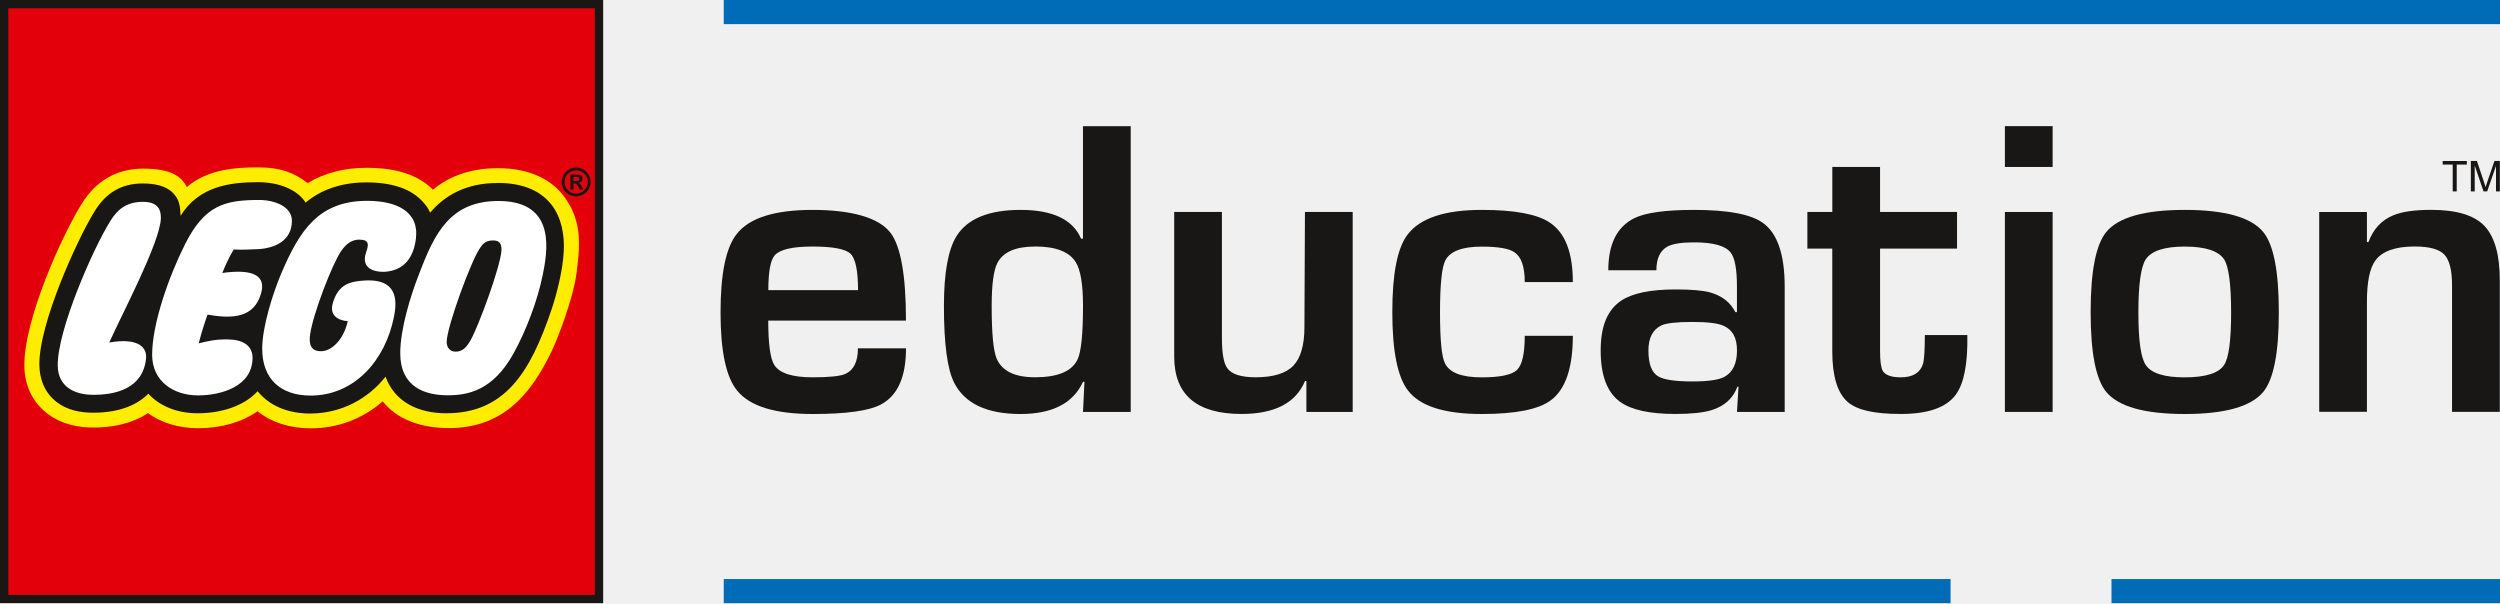
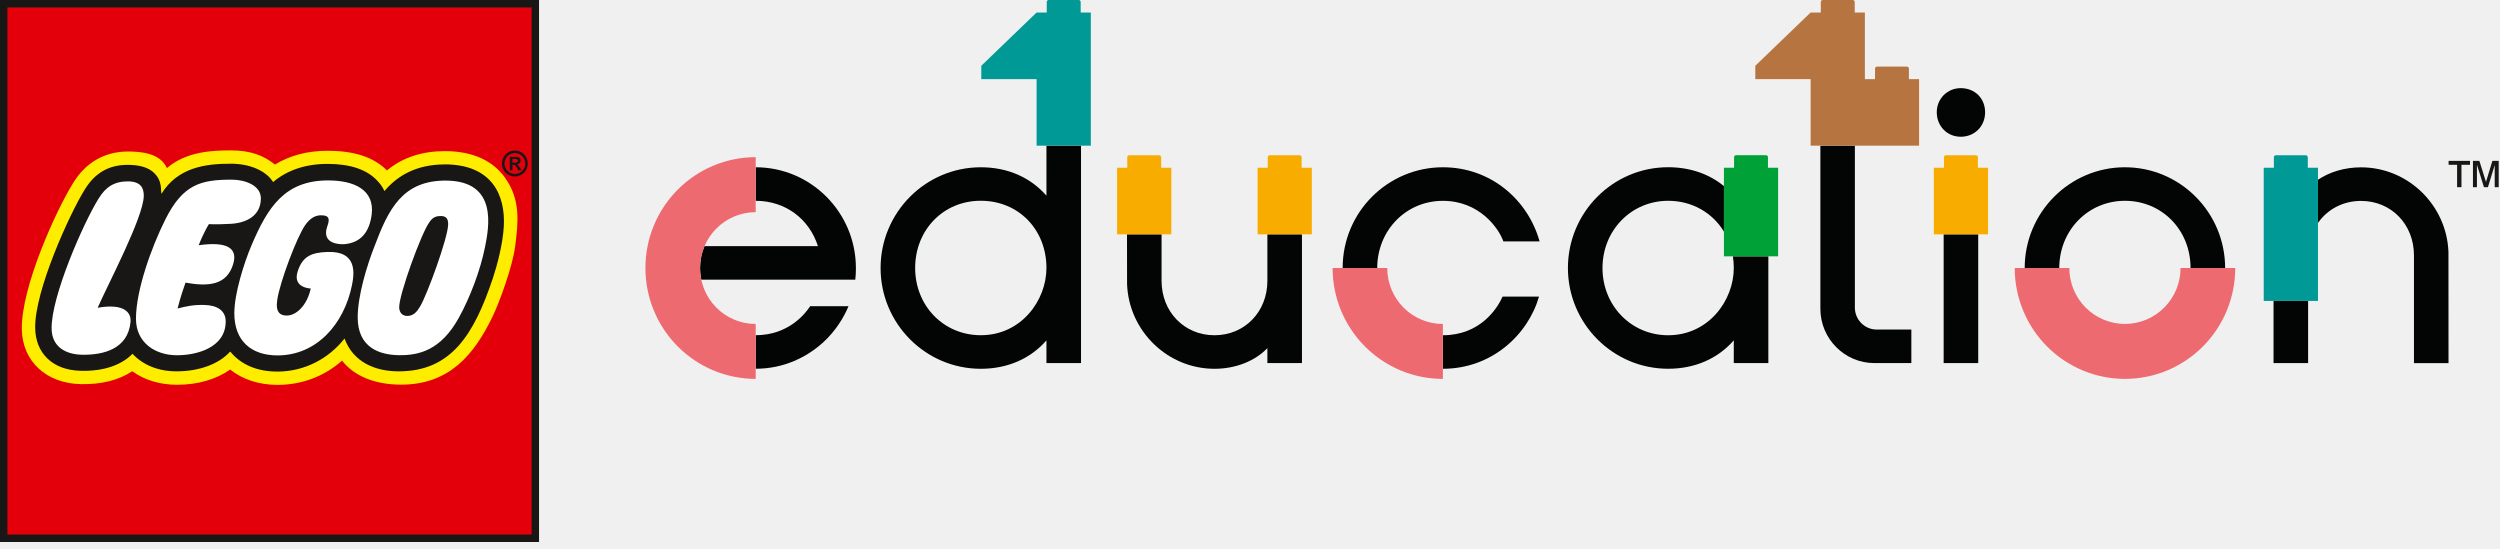
- <svg xmlns="http://www.w3.org/2000/svg" viewBox="0 0 587.44 141.73">
+ <svg xmlns="http://www.w3.org/2000/svg" width="351" height="77" viewBox="0 0 351 77" fill="none">
+   <g clip-path="url(#clip0_190_436)">
+     <path d="M158.23 32.901H163.084V39.429C163.084 43.784 166.278 47.069 170.512 47.069C174.747 47.069 177.94 43.784 177.94 39.429V32.901H182.794V50.978H177.94V48.879C176.178 50.709 173.476 51.778 170.512 51.778C163.928 51.778 158.497 46.484 158.241 39.913L158.23 32.901Z" fill="#030504" />
+     <path d="M312.408 37.631C312.408 29.83 306.096 23.484 298.337 23.484C290.578 23.484 284.267 29.83 284.267 37.631H289.121C289.121 32.337 293.168 28.192 298.337 28.192C303.506 28.192 307.554 32.251 307.554 37.631H312.408Z" fill="#030504" />
+     <path d="M277.742 32.901H272.888V50.978H277.742V32.901Z" fill="#030504" />
+     <path d="M260.424 43.188V20.456H255.581V43.354C255.581 47.558 258.983 50.978 263.164 50.978H268.354V46.269H263.489C261.802 46.269 260.424 44.889 260.424 43.188Z" fill="#030504" />
+     <path d="M275.29 12.375C273.4 12.375 271.921 13.863 271.921 15.763C271.921 17.664 273.336 19.199 275.29 19.199C277.245 19.199 278.708 17.723 278.708 15.763C278.708 13.803 277.271 12.375 275.29 12.375Z" fill="#030504" />
+     <path d="M146.921 20.456V27.473C144.705 24.939 141.522 23.484 137.704 23.484C129.945 23.484 123.634 29.83 123.634 37.631C123.634 45.432 129.945 51.778 137.704 51.778C141.522 51.778 144.71 50.323 146.921 47.789V50.978H151.775V20.456H146.921ZM137.704 47.064C132.466 47.064 128.488 42.919 128.488 37.625C128.488 32.332 132.386 28.187 137.704 28.187C143.023 28.187 146.921 32.246 146.921 37.625C146.921 42.162 143.397 47.064 137.704 47.064Z" fill="#030504" />
+     <path d="M202.578 51.778C209.381 51.778 214.513 47.059 216.077 41.641H210.962C210.219 43.327 207.806 47.069 202.578 47.069V51.778Z" fill="#030504" />
+     <path d="M188.508 37.631C188.508 29.706 194.905 23.484 202.578 23.484C209.381 23.484 214.55 28.128 216.157 33.889H211.074C210.412 32.031 207.715 28.198 202.578 28.198C197.361 28.198 193.362 32.385 193.362 37.636H188.508V37.631Z" fill="#030504" />
+     <path d="M347.202 26.286V22.587H348.104L349.033 25.545L349.93 22.587H350.817V26.286H350.256V23.178L349.306 26.286H348.75L347.762 23.135V26.286H347.196H347.202ZM344.975 26.286V23.135H343.784V22.587H346.791V23.135H345.589V26.286H344.975Z" fill="#181716" />
+     <path d="M243.423 37.631C243.423 42.167 239.898 47.069 234.206 47.069C229.037 47.069 224.99 42.925 224.99 37.631C224.99 32.337 229.037 28.192 234.206 28.192C237.597 28.192 240.443 29.883 242.045 32.52V26.131C239.963 24.429 237.293 23.478 234.206 23.478C226.447 23.478 220.136 29.824 220.136 37.625C220.136 45.426 226.447 51.773 234.206 51.773C238.024 51.773 241.212 50.318 243.423 47.783V50.972H248.277V35.988H243.295C243.38 36.514 243.423 37.062 243.423 37.62V37.631Z" fill="#030504" />
+     <path d="M343.773 50.978L343.763 35.36C343.507 28.783 338.076 23.494 331.492 23.494C329.217 23.494 327.097 24.122 325.437 25.245V31.306C326.761 29.406 328.934 28.208 331.492 28.208C335.726 28.208 338.92 31.494 338.92 35.848V50.983H343.773V50.978Z" fill="#030504" />
+     <path d="M324.059 42.248H319.205V50.978H324.059V42.248Z" fill="#030504" />
+     <path d="M120.168 37.631C120.168 29.83 113.857 23.484 106.098 23.484V28.193C110.215 28.193 113.595 30.678 114.839 34.56H98.91C98.505 35.521 98.291 36.563 98.291 37.626C98.291 38.184 98.35 38.732 98.467 39.269H120.083C120.126 38.871 120.174 38.238 120.174 37.626L120.168 37.631Z" fill="#030504" />
+     <path d="M115.501 48.138C117.381 46.441 118.55 44.417 119.127 42.994H113.744C113.13 43.945 110.765 47.064 106.098 47.064V51.773C110.113 51.773 113.333 50.087 115.501 48.132V48.138Z" fill="#030504" />
+     <path d="M242.039 35.993V23.548H243.464V22.066C243.464 21.916 243.587 21.792 243.737 21.792H247.95C248.099 21.792 248.222 21.916 248.222 22.066V23.548H249.648V35.993H242.033H242.039Z" fill="#00A237" />
+     <path d="M194.766 37.631H187.098C187.098 41.759 188.726 45.716 191.631 48.637C194.536 51.558 198.471 53.195 202.578 53.195V45.486C200.506 45.486 198.52 44.659 197.056 43.188C195.593 41.717 194.771 39.719 194.771 37.636L194.766 37.631Z" fill="#ED6A70" />
+     <path d="M306.149 37.631C306.149 39.714 305.327 41.711 303.863 43.182C302.4 44.653 300.414 45.48 298.342 45.48C296.27 45.48 294.284 44.653 292.821 43.182C291.358 41.711 290.535 39.714 290.535 37.631H282.867C282.867 41.759 284.496 45.716 287.401 48.637C290.306 51.558 294.241 53.195 298.347 53.195C302.454 53.195 306.389 51.558 309.294 48.637C312.199 45.716 313.828 41.759 313.828 37.631H306.16H306.149Z" fill="#ED6A70" />
+     <path d="M277.693 23.553V22.072C277.693 21.921 277.57 21.798 277.421 21.798H273.208C273.058 21.798 272.936 21.921 272.936 22.072V23.553H271.51V32.901H279.124V23.553H277.699H277.693Z" fill="#F8AC00" />
+     <path d="M324.011 22.072C324.011 21.921 323.888 21.798 323.738 21.798H319.525C319.376 21.798 319.253 21.921 319.253 22.072V23.553H317.827V42.248H325.442V23.553H324.016V22.072H324.011Z" fill="#009996" />
+     <path d="M182.751 23.553V22.072C182.751 21.921 182.628 21.798 182.479 21.798H178.265C178.116 21.798 177.993 21.921 177.993 22.072V23.553H176.567V32.901H184.182V23.553H182.756H182.751Z" fill="#F8AC00" />
+     <path d="M163.025 23.553V22.072C163.025 21.921 162.903 21.798 162.753 21.798H158.54C158.39 21.798 158.268 21.921 158.268 22.072V23.553H156.842V32.901H164.456V23.553H163.031H163.025Z" fill="#F8AC00" />
+     <path d="M254.214 20.456V11.108H246.444V9.235L254.208 1.756H255.64V0.274C255.64 0.123 255.762 0 255.912 0H260.13C260.28 0 260.403 0.123 260.403 0.274V1.756H261.828V11.108H263.254V9.626C263.254 9.476 263.377 9.353 263.526 9.353H267.74C267.889 9.353 268.012 9.476 268.012 9.626V11.108H269.438V20.456H254.214Z" fill="#B67540" />
+     <path d="M151.726 1.756V0.274C151.726 0.123 151.604 0 151.454 0H147.236C147.086 0 146.963 0.123 146.963 0.274V1.756H145.538L137.773 9.235V11.108H145.538V20.456H153.152V1.756H151.726Z" fill="#009996" />
+     <path d="M106.097 29.776V22.066C101.991 22.066 98.056 23.704 95.151 26.625C92.246 29.545 90.617 33.502 90.617 37.631C90.617 41.76 92.246 45.716 95.151 48.637C98.056 51.558 101.991 53.195 106.097 53.195V45.486C104.026 45.486 102.039 44.659 100.576 43.188C99.113 41.717 98.29 39.719 98.29 37.636C98.29 35.553 99.113 33.556 100.576 32.085C102.039 30.614 104.026 29.787 106.097 29.787V29.776Z" fill="#ED6A70" />
+     <path d="M0.513 0.51V75.589H75.185V0.51H0.513Z" fill="white" />
+     <path d="M0.513 0.51V75.589H75.185V0.51H0.513ZM70.219 31.714C70.096 34.055 69.354 36.965 68.702 38.914C66.075 46.758 63.031 51.622 55.983 51.622C53.906 51.622 50.227 51.069 48.87 47.354L48.55 46.473L47.973 47.209C45.768 50.017 42.494 51.638 38.986 51.654C36.295 51.665 34.132 50.758 32.739 49.034L32.354 48.562L31.948 49.013C30.453 50.672 27.853 51.622 24.814 51.622C22.427 51.622 20.361 50.806 19.005 49.324L18.636 48.922L18.252 49.313C16.74 50.844 14.364 51.617 11.379 51.547C7.754 51.461 5.548 49.426 5.473 46.103C5.361 40.981 10.295 30.2 12.335 26.925C13.659 24.735 15.486 23.677 17.91 23.677C19.56 23.677 20.692 24.026 21.359 24.74C21.968 25.39 22.091 25.937 22.144 27.258L22.214 28.965L23.111 27.516C25.273 24.01 28.862 23.527 32.418 23.527C34.891 23.527 37.048 24.439 37.913 25.857L38.233 26.378L38.698 25.98C40.529 24.413 43.114 23.553 45.976 23.553C49.1 23.553 51.369 24.332 52.72 25.873C53.03 26.222 53.233 26.469 53.516 27.065L53.863 27.8L54.386 27.177C56.367 24.82 59.075 23.629 62.433 23.629C65.093 23.629 67.111 24.337 68.435 25.739C70.091 27.494 70.331 29.969 70.235 31.73L70.219 31.714Z" fill="#FFED00" />
+     <path d="M0.513 0.51V75.589H75.185V0.51H0.513ZM72.323 34.597C71.986 37.33 70.149 42.393 69.172 44.417C66.556 49.84 63.058 54.006 56.319 54.006C52.72 54.006 49.757 52.852 48.026 50.634C45.49 52.868 42.35 54.038 38.97 54.038C36.364 54.038 34.068 53.281 32.311 51.885C30.373 53.26 27.762 54.022 24.868 54.022C22.449 54.022 20.27 53.356 18.567 52.121C16.682 53.378 14.215 54.001 11.315 53.931C6.493 53.818 3.161 50.742 3.065 46.275C2.937 40.342 7.908 29.481 10.252 25.723C12.004 22.829 14.679 21.272 17.958 21.272C21.514 21.272 22.806 22.297 23.442 23.596C26.187 21.25 29.828 21.116 32.418 21.116C35.28 21.116 37.075 21.878 38.602 23.102C40.711 21.83 43.13 21.17 46.008 21.17C49.693 21.17 52.426 22.029 54.333 23.929C56.56 22.066 59.347 21.218 62.465 21.218C66.588 21.218 69.306 22.716 70.897 24.944C73.145 28.09 72.745 31.253 72.328 34.603L72.323 34.597Z" fill="#E3000B" />
+     <path d="M0 0V76.094H75.681V0H0ZM74.64 1.047V75.047H1.041V1.047H74.64Z" fill="#181716" />
+     <path d="M71.954 22.834V22.319H72.306C72.562 22.319 72.696 22.41 72.696 22.576C72.696 22.71 72.611 22.839 72.349 22.839H71.954V22.834ZM73.209 23.908L72.99 23.527C72.797 23.194 72.749 23.14 72.589 23.086V23.076C72.904 23.038 73.097 22.834 73.097 22.549C73.097 22.249 72.91 22.023 72.504 22.023H71.569V23.913H71.959V23.14H72.028C72.194 23.14 72.263 23.162 72.338 23.237C72.413 23.312 72.525 23.473 72.594 23.607L72.744 23.913H73.214L73.209 23.908ZM72.285 21.492C73.091 21.492 73.748 22.147 73.748 22.957C73.748 23.768 73.091 24.423 72.285 24.423C71.478 24.423 70.832 23.768 70.832 22.957C70.832 22.147 71.478 21.492 72.285 21.492ZM72.285 21.132C71.281 21.132 70.475 21.948 70.475 22.957C70.475 23.967 71.281 24.778 72.285 24.778C73.289 24.778 74.1 23.967 74.1 22.957C74.1 21.948 73.289 21.132 72.285 21.132Z" fill="#181716" />
+     <path d="M62.417 23.086C58.503 23.086 55.807 24.643 53.975 26.823C53.665 26.174 53.43 25.884 53.099 25.508C51.604 23.806 49.196 23.011 45.96 23.011C42.724 23.011 40.172 24.005 38.345 25.561C37.395 24.01 35.136 22.984 32.407 22.984C28.846 22.984 24.958 23.489 22.657 27.226C22.604 25.884 22.481 25.169 21.728 24.37C20.815 23.398 19.335 23.145 17.899 23.145C15.277 23.145 13.302 24.294 11.881 26.641C9.82 29.948 4.827 40.836 4.939 46.108C5.014 49.512 7.284 51.971 11.352 52.062C14.53 52.138 17.023 51.284 18.609 49.673C20.035 51.225 22.203 52.138 24.798 52.138C27.692 52.138 30.603 51.263 32.322 49.356C33.769 51.144 36.049 52.186 38.981 52.17C42.815 52.154 46.179 50.323 48.373 47.526C49.58 50.828 52.64 52.138 55.977 52.138C63.298 52.138 66.513 47.075 69.194 39.075C69.797 37.271 70.603 34.264 70.737 31.736C70.961 27.532 69.188 23.076 62.417 23.076V23.086ZM13.707 43.209C17.493 42.549 18.449 43.923 18.326 45.201C17.968 49.018 14.487 49.872 11.465 49.802C9.27 49.748 7.3 48.739 7.246 46.178C7.15 41.7 11.694 31.338 13.83 27.902C14.818 26.27 16.02 25.465 17.942 25.465C19.763 25.465 20.211 26.404 20.185 27.526C20.115 30.528 15.293 39.644 13.707 43.209ZM26.042 39.687C25.791 40.369 25.316 41.797 24.932 43.311C26.176 43 27.105 42.78 28.702 42.817C30.523 42.86 31.687 43.623 31.687 45.131C31.687 48.798 27.655 49.877 24.857 49.877C21.787 49.877 19.09 48.116 19.09 44.745C19.09 40.788 21.226 34.785 23.228 30.785C25.69 25.873 28.2 25.223 32.53 25.223C34.431 25.223 36.626 26.039 36.626 27.843C36.626 30.345 34.517 31.301 32.423 31.424C31.532 31.473 30.154 31.526 29.332 31.467C29.332 31.467 28.637 32.536 27.895 34.431C31.767 33.883 33.411 34.769 32.755 37.019C31.873 40.063 29.252 40.262 26.037 39.682L26.042 39.687ZM45.09 30.222C44.043 30.222 43.359 30.887 42.847 31.607C41.725 33.191 39.291 39.542 38.917 42.151C38.655 43.939 39.424 44.304 40.262 44.304C41.608 44.304 43.114 42.871 43.632 40.508C43.632 40.508 41.069 40.444 41.779 38.162C42.462 35.945 43.765 35.467 45.923 35.376C50.173 35.199 49.757 38.356 49.415 40.041C48.309 45.507 44.443 49.899 38.97 49.899C35.221 49.899 32.899 47.816 32.899 43.971C32.899 41.233 34.25 36.938 35.318 34.425C37.598 29.073 39.985 25.331 46.072 25.331C49.724 25.331 52.608 26.651 52.186 30.093C51.877 32.616 50.616 34.098 48.336 34.281C47.695 34.329 45.084 34.264 45.949 31.779C46.254 30.909 46.376 30.227 45.09 30.227V30.222ZM68.083 34.742C67.437 37.964 65.99 41.776 64.42 44.616C61.857 49.249 58.743 49.899 56.026 49.867C53.307 49.834 50.242 48.825 50.221 44.605C50.205 41.577 51.503 37.303 52.608 34.501C54.53 29.422 56.495 25.282 62.7 25.357C69.941 25.443 68.649 31.918 68.088 34.737L68.083 34.742ZM62.919 31.564C62.844 33.508 60.009 41.282 59 43C58.562 43.741 58.071 44.358 57.184 44.358C56.41 44.358 56.068 43.805 56.047 43.177C55.988 41.421 59.192 32.627 60.287 31.199C60.773 30.442 61.317 30.324 61.937 30.329C62.844 30.34 62.941 31 62.919 31.564Z" fill="#181716" />
+   </g>
  <defs>
-     <style>.cls-1{fill:#006cb7;}.cls-1,.cls-2,.cls-3,.cls-4,.cls-5{stroke-width:0px;}.cls-2{fill:#ffed00;}.cls-3{fill:#fff;}.cls-4{fill:#181716;}.cls-5{fill:#e3000b;}</style>
+     <clipPath id="clip0_190_436">
+       <rect width="350.822" height="76.094" fill="white" />
+     </clipPath>
  </defs>
-   <g id="Product_logo">
-     <rect class="cls-1" x="170.06" width="417.38" height="5.67" />
-     <rect class="cls-1" x="170.06" y="136.06" width="288.28" height="5.67" />
-     <rect class="cls-1" x="496.15" y="136.06" width="91.29" height="5.67" />
-     <path class="cls-4" d="m201.6,81.85h11.29c0,6.72-1.97,11.12-5.9,13.2-2.8,1.49-8.14,2.23-16.02,2.23-8.83,0-14.74-1.81-17.72-5.45-2.63-3.15-3.94-9.28-3.94-18.4s1.25-15.18,3.76-18.39c2.92-3.81,8.88-5.72,17.89-5.72s15.51,1.78,18.26,5.35c2.44,3.15,3.66,10.04,3.66,20.66h-32.36c0,5.49.48,8.98,1.44,10.47,1.26,1.91,4.24,2.86,8.96,2.86,3.94,0,6.51-.26,7.71-.8,1.97-.88,2.96-2.89,2.96-6.02Zm-21.07-13.67h21.09c0-4.59-.6-7.45-1.79-8.57-1.2-1.12-4.16-1.68-8.88-1.68s-7.63.68-8.88,2.03c-1.02,1.12-1.53,3.86-1.53,8.22Z" />
-     <path class="cls-4" d="m254.48,96.79l.34-7.07h-.34c-2.33,5.04-7.22,7.56-14.69,7.56-7.88,0-13.07-2.44-15.57-7.32-1.62-3.15-2.42-9.17-2.42-18.04,0-7.8.99-13.28,2.96-16.44,2.58-4.11,7.6-6.16,15.08-6.16s12.27,2.26,14.18,6.76h.45v-26.43h11.22v67.15h-11.22Zm-11.28-38.86c-4.54,0-7.49,1.28-8.82,3.83-.91,1.72-1.36,5.1-1.36,10.15,0,6.41.39,10.54,1.18,12.38,1.27,2.91,4.27,4.36,9,4.36,5.34,0,8.67-1.39,10-4.19.85-1.78,1.28-5.97,1.28-12.56,0-5.1-.58-8.55-1.73-10.33-1.52-2.43-4.7-3.65-9.55-3.65Z" />
-     <path class="cls-4" d="m317.86,96.79h-10.89v-7.25h-.33c-2.15,5.16-7.13,7.73-14.92,7.73-10.54,0-15.81-4.5-15.81-13.5v-33.97h11.21v29.56c0,3.64.42,6.02,1.26,7.15,1.02,1.43,3.23,2.14,6.64,2.14,4.19,0,7.15-.91,8.88-2.72,1.73-1.82,2.61-4.84,2.61-9.07l.12-27.06h11.22v46.98Z" />
-     <path class="cls-4" d="m358.28,78.9h11.3c0,7.56-1.73,12.61-5.19,15.17-2.86,2.14-8.27,3.21-16.2,3.21-8.77,0-14.56-1.84-17.36-5.54-2.44-3.15-3.67-9.29-3.67-18.39s1.19-15.07,3.58-18.22c2.93-3.87,8.74-5.81,17.45-5.81,7.64,0,12.95.98,15.93,2.95,3.64,2.39,5.46,7.05,5.46,14.01h-11.3c0-3.6-.81-5.94-2.42-7-1.26-.89-3.83-1.33-7.71-1.33-4.54,0-7.38,1.07-8.52,3.21-.84,1.6-1.26,5.67-1.26,12.2s.38,10.48,1.17,12.02c1.07,2.2,3.94,3.29,8.61,3.29,4.3,0,7.07-.58,8.29-1.73,1.22-1.15,1.84-3.83,1.84-8.03Z" />
-     <path class="cls-4" d="m408.15,96.79l.36-5.91h-.27c-1.01,2.72-3.04,4.56-6.08,5.5-1.91.59-4.75.89-8.5.89-6.03,0-10.35-.95-12.98-2.85-3.04-2.2-4.56-6.21-4.56-12.04s1.59-9.49,4.75-11.69c2.64-1.78,6.91-2.68,12.83-2.68,3.77,0,6.48.24,8.16.71,2.74.77,4.72,2.31,5.92,4.62h.36v-6.09c0-4.06-.51-6.72-1.52-7.97-1.26-1.55-4.1-2.33-8.53-2.33-2.99,0-5.08.33-6.28.99-1.74.96-2.6,2.81-2.6,5.56h-11.3c0-6.13,2.03-10.2,6.09-12.22,2.62-1.31,7.31-1.96,14.05-1.96,8.05,0,13.49,1.04,16.29,3.13,3.34,2.45,5.02,7.43,5.02,14.93v29.42h-11.22Zm-10.45-21.14c-3.73,0-6.16.27-7.3.81-2.04.96-3.06,2.93-3.06,5.91,0,3.17.78,5.2,2.34,6.09,1.32.78,3.99,1.17,8.02,1.17,3.66,0,6.16-.36,7.48-1.07,1.98-1.08,2.97-3.14,2.97-6.19s-1.05-4.87-3.15-5.82c-1.32-.6-3.76-.9-7.3-.9Z" />
-     <path class="cls-4" d="m424.69,58.42v-8.62h5.86v-10.57h11.22v10.57h18.09v8.62h-18.09v23.99c0,2.44.21,4.01.63,4.73.6,1.01,2.01,1.52,4.23,1.52,2.82,0,4.55-1.04,5.22-3.13.29-.95.44-3.21.44-6.79h9.99c.12,6.68-.78,11.34-2.69,13.96-2.21,3.05-6.51,4.57-12.91,4.57s-10.25-.92-12.46-2.77c-2.45-2.08-3.68-6.07-3.68-11.96v-24.12h-5.86Z" />
-     <path class="cls-4" d="m482.32,29.64v9.59h-11.22v-9.59h11.22Zm0,20.17v46.98h-11.22v-46.98h11.22Z" />
-     <path class="cls-4" d="m513.36,49.32c9.43,0,15.57,1.73,18.44,5.19,2.45,2.98,3.67,9.25,3.67,18.84s-1.22,15.78-3.67,18.75c-2.87,3.45-9.01,5.18-18.44,5.18s-15.58-1.73-18.44-5.18c-2.45-2.97-3.67-9.23-3.67-18.75s1.22-15.87,3.67-18.84c2.86-3.46,9.01-5.19,18.44-5.19Zm0,8.62c-4.8,0-7.86,1.01-9.18,3.03-1.14,1.78-1.71,5.94-1.71,12.47s.57,10.57,1.71,12.29c1.26,1.96,4.32,2.94,9.18,2.94s8.01-.98,9.27-2.94c1.08-1.66,1.63-5.76,1.63-12.29s-.55-10.8-1.63-12.47c-1.32-2.01-4.41-3.03-9.27-3.03Z" />
-     <path class="cls-4" d="m544.96,49.81h11.21v7.07h.36c1.14-3.08,3.1-5.19,5.91-6.32,2.02-.83,4.97-1.25,8.85-1.25,5.96,0,10.13,1.27,12.52,3.8,2.38,2.54,3.58,6.78,3.58,12.74v30.93h-11.22v-29.75c0-3.51-.6-5.91-1.79-7.19-1.2-1.28-3.53-1.92-6.99-1.92-4.55,0-7.63,1.1-9.24,3.3-1.32,1.79-1.98,5.03-1.98,9.74v25.81h-11.21v-46.98Z" />
-     <path class="cls-4" d="m576.33,44.98v-6.31h-2.36v-.84h5.67v.84h-2.37v6.31h-.95Z" />
-     <path class="cls-4" d="m580.59,44.98v-7.16h1.43l1.69,5.07c.16.47.27.83.34,1.06.08-.26.21-.64.38-1.15l1.71-4.98h1.27v7.16h-.91v-5.99l-2.08,5.99h-.85l-2.07-6.09v6.09h-.91Z" />
-   </g>
-   <g id="LEGO_logo">
-     <path class="cls-3" d="m.96.95v139.84h139.84V.95H.96Z" />
-     <path class="cls-2" d="m.96.95v139.84h139.84V.95H.96Zm130.54,58.13c-.23,4.36-1.62,9.78-2.84,13.41-4.92,14.61-10.62,23.67-23.82,23.67-3.89,0-10.78-1.03-13.32-7.95l-.6-1.64-1.08,1.37c-4.13,5.23-10.26,8.25-16.83,8.28-5.04.02-9.09-1.67-11.7-4.88l-.72-.88-.76.84c-2.8,3.09-7.67,4.86-13.36,4.86-4.47,0-8.34-1.52-10.88-4.28l-.69-.75-.72.73c-2.83,2.85-7.28,4.29-12.87,4.16-6.79-.16-10.92-3.95-11.06-10.14-.21-9.54,9.03-29.62,12.85-35.72,2.48-4.08,5.9-6.05,10.44-6.05,3.09,0,5.21.65,6.46,1.98,1.14,1.21,1.37,2.23,1.47,4.69l.13,3.18,1.68-2.7c4.05-6.53,10.77-7.43,17.43-7.43,4.63,0,8.67,1.7,10.29,4.34l.6.97.87-.74c3.43-2.92,8.27-4.52,13.63-4.52,5.85,0,10.1,1.45,12.63,4.32.58.65.96,1.11,1.49,2.22l.65,1.37.98-1.16c3.71-4.39,8.78-6.61,15.07-6.61,4.98,0,8.76,1.32,11.24,3.93,3.1,3.27,3.55,7.88,3.37,11.16Z" />
-     <path class="cls-5" d="m.96.95v139.84h139.84V.95H.96Zm134.47,63.49c-.63,5.09-4.07,14.52-5.9,18.29-4.9,10.1-11.45,17.86-24.07,17.86-6.74,0-12.29-2.15-15.53-6.28-4.75,4.16-10.63,6.34-16.96,6.34-4.88,0-9.18-1.41-12.47-4.01-3.63,2.56-8.52,3.98-13.94,3.98-4.53,0-8.61-1.24-11.8-3.54-3.53,2.34-8.15,3.5-13.58,3.37-9.03-.21-15.27-5.94-15.45-14.26-.24-11.05,9.07-31.28,13.46-38.28,3.28-5.39,8.29-8.29,14.43-8.29,6.66,0,9.08,1.91,10.27,4.33,5.14-4.37,11.96-4.62,16.81-4.62,5.36,0,8.72,1.42,11.58,3.7,3.95-2.37,8.48-3.6,13.87-3.6,6.9,0,12.02,1.6,15.59,5.14,4.17-3.47,9.39-5.05,15.23-5.05,7.72,0,12.81,2.79,15.79,6.94,4.21,5.86,3.46,11.75,2.68,17.99Z" />
-     <path class="cls-4" d="m0,0v141.73h141.73V0H0Zm139.78,1.95v137.83H1.95V1.95h137.83Z" />
-     <path class="cls-4" d="m134.75,42.53v-.96h.66c.48,0,.73.17.73.48,0,.25-.16.49-.65.49h-.74Zm2.35,2l-.41-.71c-.36-.62-.45-.72-.75-.82v-.02c.59-.07.95-.45.95-.98,0-.56-.35-.98-1.11-.98h-1.75v3.52h.73v-1.44h.13c.31,0,.44.04.58.18.14.14.35.44.48.69l.28.57h.88Zm-1.73-4.5c1.51,0,2.74,1.22,2.74,2.73s-1.23,2.73-2.74,2.73-2.72-1.22-2.72-2.73,1.21-2.73,2.72-2.73Zm0-.67c-1.88,0-3.39,1.52-3.39,3.4s1.51,3.39,3.39,3.39,3.4-1.51,3.4-3.39-1.52-3.4-3.4-3.4Z" />
-     <path class="cls-4" d="m116.89,43c-7.33,0-12.38,2.9-15.81,6.96-.58-1.21-1.02-1.75-1.64-2.45-2.8-3.17-7.31-4.65-13.37-4.65s-10.84,1.85-14.26,4.75c-1.78-2.89-6.01-4.8-11.12-4.8-6.67,0-13.95.94-18.26,7.9-.1-2.5-.33-3.83-1.74-5.32-1.71-1.81-4.48-2.28-7.17-2.28-4.91,0-8.61,2.14-11.27,6.51-3.86,6.16-13.21,26.44-13,36.26.14,6.34,4.39,10.92,12.01,11.09,5.95.14,10.62-1.45,13.59-4.45,2.67,2.89,6.73,4.59,11.59,4.59,5.42,0,10.87-1.63,14.09-5.18,2.71,3.33,6.98,5.27,12.47,5.24,7.18-.03,13.48-3.44,17.59-8.65,2.26,6.15,7.99,8.59,14.24,8.59,13.71,0,19.73-9.43,24.75-24.33,1.13-3.36,2.64-8.96,2.89-13.67.42-7.83-2.9-16.13-15.58-16.13ZM25.67,80.48c7.09-1.23,8.88,1.33,8.65,3.71-.67,7.11-7.19,8.7-12.85,8.57-4.11-.1-7.8-1.98-7.9-6.75-.18-8.34,8.33-27.64,12.33-34.04,1.85-3.04,4.1-4.54,7.7-4.54,3.41,0,4.25,1.75,4.2,3.84-.13,5.59-9.16,22.57-12.13,29.21Zm23.1-6.55c-.47,1.27-1.36,3.93-2.08,6.75,2.33-.58,4.07-.99,7.06-.92,3.41.08,5.59,1.5,5.59,4.31,0,6.83-7.55,8.84-12.79,8.84-5.75,0-10.8-3.28-10.8-9.56,0-7.37,4-18.55,7.75-26,4.61-9.15,9.31-10.36,17.42-10.36,3.56,0,7.67,1.52,7.67,4.88,0,4.66-3.95,6.44-7.87,6.67-1.67.09-4.25.19-5.79.08,0,0-1.3,1.99-2.69,5.52,7.25-1.02,10.33.63,9.1,4.82-1.65,5.67-6.56,6.04-12.58,4.96Zm35.67-17.63c-1.96,0-3.24,1.24-4.2,2.58-2.1,2.95-6.66,14.78-7.36,19.64-.49,3.33.95,4.01,2.52,4.01,2.52,0,5.34-2.67,6.31-7.07,0,0-4.8-.12-3.47-4.37,1.28-4.13,3.72-5.02,7.76-5.19,7.96-.33,7.18,5.55,6.54,8.69-2.07,10.18-9.31,18.36-19.56,18.36-7.02,0-11.37-3.88-11.37-11.04,0-5.1,2.53-13.1,4.53-17.78,4.27-9.97,8.74-16.94,20.14-16.94,6.84,0,12.24,2.46,11.45,8.87-.58,4.7-2.94,7.46-7.21,7.8-1.2.09-6.09-.03-4.47-4.66.57-1.62.8-2.89-1.61-2.89Zm43.06,8.41c-1.21,6-3.92,13.1-6.86,18.39-4.8,8.63-10.63,9.84-15.72,9.78-5.09-.06-10.83-1.94-10.87-9.8-.03-5.64,2.4-13.6,4.47-18.82,3.6-9.46,7.28-17.17,18.9-17.03,13.56.16,11.14,12.22,10.09,17.47Zm-9.67-5.91c-.14,3.62-5.45,18.1-7.34,21.3-.82,1.38-1.74,2.53-3.4,2.53-1.45,0-2.09-1.03-2.13-2.2-.11-3.27,5.89-19.65,7.94-22.31.91-1.41,1.93-1.63,3.09-1.62,1.7.02,1.88,1.25,1.84,2.3Z" />
-   </g>
</svg>
